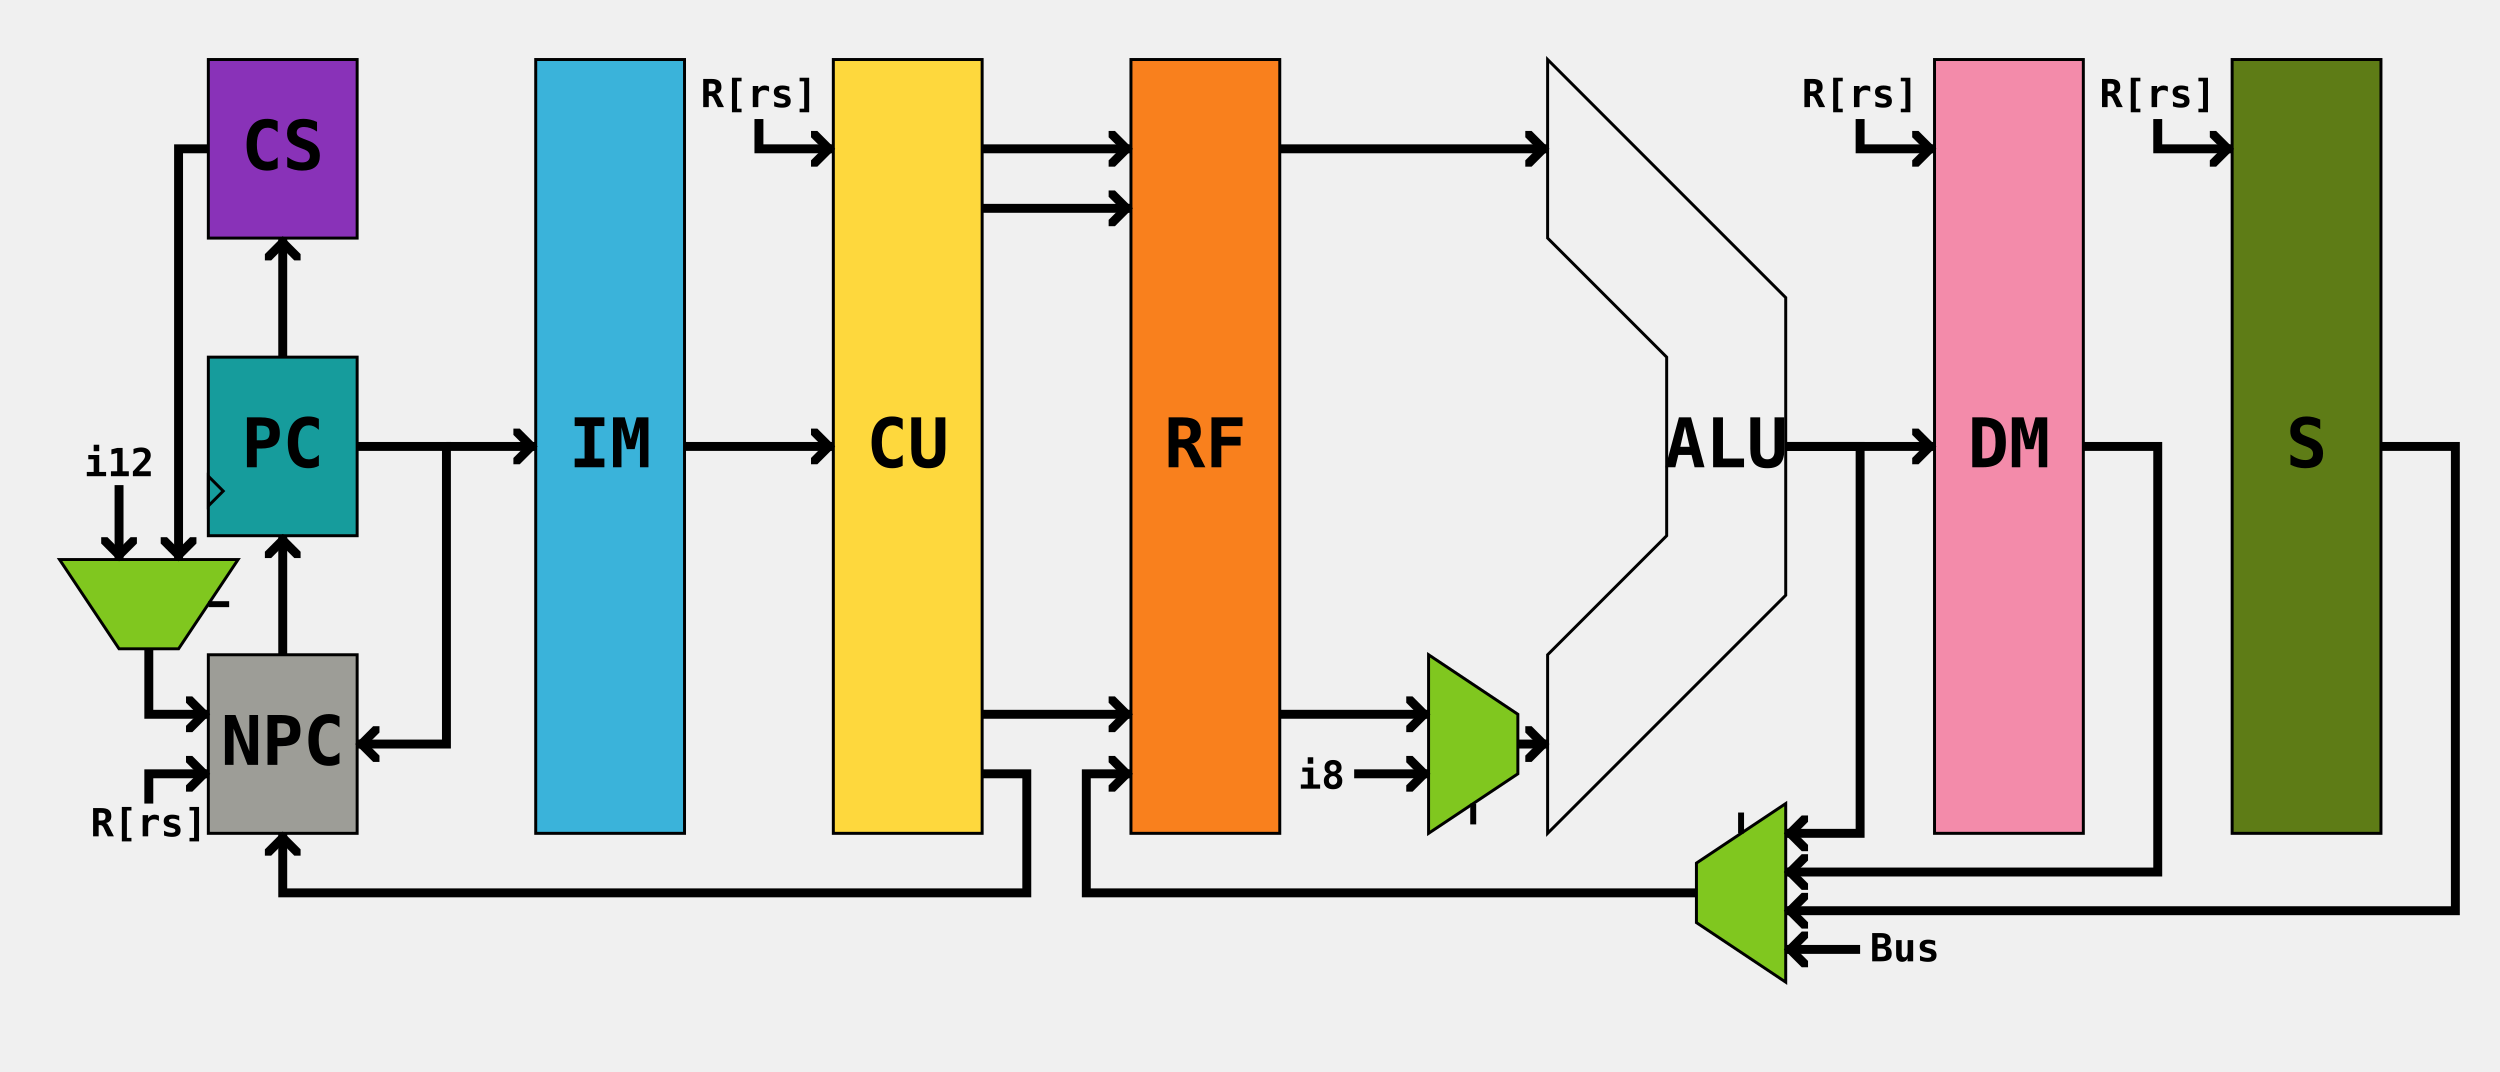
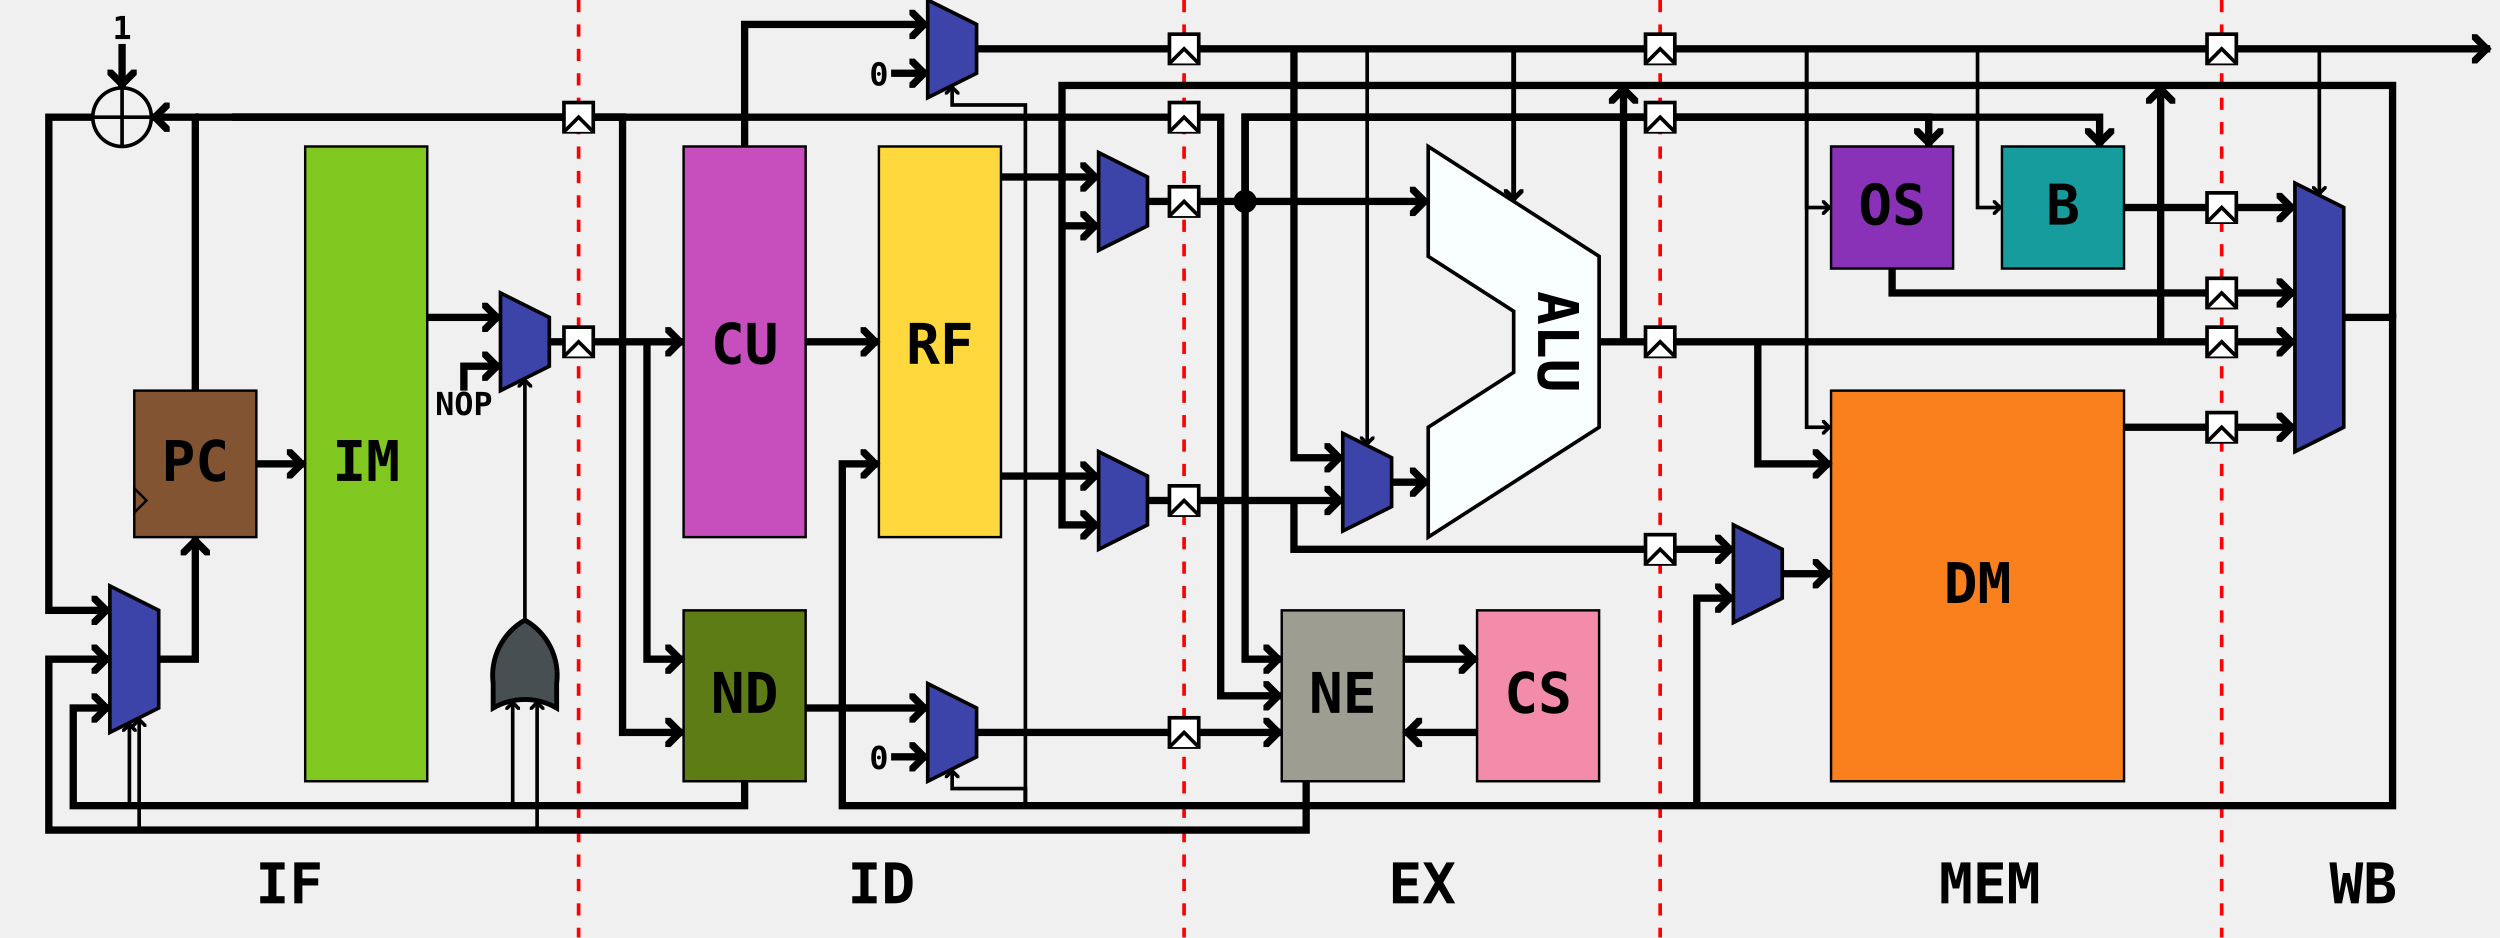
- <svg xmlns="http://www.w3.org/2000/svg" width="210mm" height="90mm" viewBox="0 0 840 360" version="1.1" id="mcmcu_block_diagram">
+ <svg xmlns="http://www.w3.org/2000/svg" width="200mm" height="75mm" viewBox="0 0 1024 384" version="1.1" id="mcmcu_block_diagram">
  <style>
		.text {
			font: bold 23px consolas;
			text-anchor: middle;
		}
		
		.small {
			font: bold 13px consolas;
			text-anchor: middle;
		}
	</style>
  <defs>
    <g id="alu">
-       <polygon points="0,0 80,80 80,180 0,260 0,200 40,160 40,100 0,60" fill="#F0F0F0" stroke="black" stroke-width="1" />
-       <text x="60" y="137" class="text">ALU</text>
+       <path d="M0 0 L70 45 V115 L0 160 V115 L35 92.5 V67.5 L0 45 Z" stroke="black" stroke-width="1.5" fill="#F9FFFE" />
+       <text x="80" y="-45" class="text" transform="rotate(90)">ALU</text>
    </g>
    <g id="mux2">
-       <polygon points="0,0 20,30 40,30 60,0" fill="#80C71F" stroke="black" stroke-width="1" />
-       <line x1="10" y1="15" x2="3" y2="15" stroke="black" stroke-width="2" />
+       <path d="M0 0 L20 10 V30 L0 40 Z" stroke="black" stroke-width="1.5" fill="#3C44AA" />
+     </g>
+     <g id="mux2_long">
+       <path d="M0 0 L20 10 V50 L0 60 Z" stroke="black" stroke-width="1.5" fill="#3C44AA" />
+     </g>
+     <g id="mux2_loong">
+       <path d="M0 0 L20 10 V100 L0 110 Z" stroke="black" stroke-width="1.5" fill="#3C44AA" />
    </g>
    <g id="rf">
-       <polygon points="0,0 50,0 50,260 0,260 " fill="#F9801D" stroke="black" stroke-width="1" />
-       <text x="25" y="137" class="text">RF</text>
+       <polygon points="0,0 50,0 50,160 0,160 " fill="#FED83D" stroke="black" stroke-width="1" />
+       <text x="25" y="89" class="text">RF</text>
    </g>
    <g id="im">
-       <polygon points="0,0 50,0 50,260 0,260 " fill="#3AB3DA" stroke="black" stroke-width="1" />
+       <polygon points="0,0 50,0 50,260 0,260 " fill="#80C71F" stroke="black" stroke-width="1" />
      <text x="25" y="137" class="text">IM</text>
    </g>
    <g id="cu">
-       <polygon points="0,0 50,0 50,260 0,260 " fill="#FED83D" stroke="black" stroke-width="1" />
-       <text x="25" y="137" class="text">CU</text>
+       <polygon points="0,0 50,0 50,160 0,160 " fill="#C74EBD" stroke="black" stroke-width="1" />
+       <text x="25" y="89" class="text">CU</text>
    </g>
    <g id="sram">
-       <polygon points="0,0 50,0 50,260 0,260 " fill="#F38BAA" stroke="black" stroke-width="1" />
-       <text x="25" y="137" class="text">DM</text>
+       <polygon points="0,0 120,0 120,160 0,160 " fill="#F9801D" stroke="black" stroke-width="1" />
+       <text x="60" y="87" class="text">DM</text>
    </g>
    <g id="stack">
-       <polygon points="0,0 50,0 50,260 0,260 " fill="#5E7C16" stroke="black" stroke-width="1" />
-       <text x="25" y="137" class="text">S</text>
+       <polygon points="0,0 50,0 50,50 0,50 " fill="#8932B8" stroke="black" stroke-width="1" />
+       <text x="25" y="32" class="text">OS</text>
+     </g>
+     <g id="bus">
+       <polygon points="0,0 50,0 50,50 0,50 " fill="#169C9C" stroke="black" stroke-width="1" />
+       <text x="25" y="32" class="text">B</text>
    </g>
    <g id="pc">
-       <polygon points="0,0 50,0 50,60 0,60" fill="#169C9C" stroke="black" stroke-width="1" />
+       <polygon points="0,0 50,0 50,60 0,60" fill="#835432" stroke="black" stroke-width="1" />
      <text x="25" y="37" class="text">PC</text>
      <polygon points="0,40 5,45 0,50" fill="none" stroke="black" />
    </g>
    <g id="cs">
-       <polygon points="0,0 50,0 50,60 0,60" fill="#8932B8" stroke="black" stroke-width="1" />
-       <text x="25" y="37" class="text">CS</text>
+       <polygon points="0,0 50,0 50,70 0,70" fill="#F38BAA" stroke="black" stroke-width="1" />
+       <text x="25" y="42" class="text">CS</text>
    </g>
-     <g id="npc">
-       <polygon points="0,0 50,0 50,60 0,60" fill="#9D9D97" stroke="black" stroke-width="1" />
-       <text x="25" y="37" class="text">NPC</text>
+     <g id="npc_id">
+       <polygon points="0,0 50,0 50,70 0,70" fill="#5E7C16" stroke="black" stroke-width="1" />
+       <text x="25" y="42" class="text">ND</text>
+     </g>
+     <g id="npc_ex">
+       <polygon points="0,0 50,0 50,70 0,70" fill="#9D9D91" stroke="black" stroke-width="1" />
+       <text x="25" y="42" class="text">NE</text>
+     </g>
+     <g id="adder">
+       <circle cx="0" cy="0" r="12" stroke="black" stroke-width="1.5" fill="none" />
+       <line x1="-12" y1="0" x2="12" y2="0" stroke="black" stroke-width="1.5" />
+       <line x1="0" y1="-12" x2="0" y2="12" stroke="black" stroke-width="1.5" />
+     </g>
+     <g id="knot">
+       <circle cx="0" cy="0" r="4" stroke="black" stroke-width="1.5" fill="black" />
+     </g>
+     <g id="latch">
+       <path d="M-6 -6 h12 v12 h-12 Z" stroke="black" stroke-width="1.5" fill="white" />
+       <path d="M-6 6 L0 0 L6 6" stroke="black" stroke-width="1.5" fill="white" />
+     </g>
+     <g id="or_gate">
+       <path d="M0 0       a13 13 0 0 1 0 13      h5      a13 13 0 0 0 13 -6.5      a13 13 0 0 0 -13 -6.5      Z" stroke="black" stroke-width="1" fill="#474F52" />
    </g>
    <marker id="arrow" markerWidth="3" markerHeight="4" refX="2.5" refY="2" orient="auto">
      <path d="M0 0 L2 2 L0 4" stroke="black" stroke-width="1" fill="none" />
    </marker>
  </defs>
  <g id="top">
-     <use href="#cs" transform="translate(70, 20)" />
-     <use href="#pc" transform="translate(70, 120)" />
-     <use href="#npc" transform="translate(70, 220)" />
-     <use href="#im" transform="translate(180, 20)" />
-     <use href="#cu" transform="translate(280, 20)" />
-     <use href="#rf" transform="translate(380, 20)" />
-     <use href="#alu" transform="translate(520,20)" />
-     <use href="#sram" transform="translate(650,20)" />
-     <use href="#stack" transform="translate(750,20)" />
-     <use href="#mux2" transform="translate(80, 188) scale(-1, 1)" />
-     <use href="#mux2" transform="translate(600, 270) rotate(90)" />
-     <use href="#mux2" transform="translate(480, 280) rotate(270)" />
-     <path d="M120 150 H150 V250 H120" stroke="black" stroke-width="3" fill="none" marker-end="url(#arrow)" />
-     <path d="M70 50 H60 V188" stroke="black" stroke-width="3" fill="none" marker-end="url(#arrow)" />
-     <path d="M40 163 V188" stroke="black" stroke-width="3" fill="none" marker-end="url(#arrow)" />
-     <path d="M50 218 V240 H70" stroke="black" stroke-width="3" fill="none" marker-end="url(#arrow)" />
-     <path d="M50 270 V260 H70" stroke="black" stroke-width="3" fill="none" marker-end="url(#arrow)" />
-     <path d="M95 120 V80" stroke="black" stroke-width="3" fill="none" marker-end="url(#arrow)" />
-     <path d="M95 220 V180" stroke="black" stroke-width="3" fill="none" marker-end="url(#arrow)" />
-     <path d="M150 150 H180" stroke="black" stroke-width="3" fill="none" marker-end="url(#arrow)" />
-     <path d="M230 150 H280" stroke="black" stroke-width="3" fill="none" marker-end="url(#arrow)" />
-     <path d="M255 40 V50 H280" stroke="black" stroke-width="3" fill="none" marker-end="url(#arrow)" />
-     <path d="M330 50 H380" stroke="black" stroke-width="3" fill="none" marker-end="url(#arrow)" />
-     <path d="M330 70 H380" stroke="black" stroke-width="3" fill="none" marker-end="url(#arrow)" />
-     <path d="M330 240 H380" stroke="black" stroke-width="3" fill="none" marker-end="url(#arrow)" />
-     <path d="M430 50 H520" stroke="black" stroke-width="3" fill="none" marker-end="url(#arrow)" />
-     <path d="M430 240 H480" stroke="black" stroke-width="3" fill="none" marker-end="url(#arrow)" />
-     <path d="M455 260 H480" stroke="black" stroke-width="3" fill="none" marker-end="url(#arrow)" />
-     <path d="M510 250 H520" stroke="black" stroke-width="3" fill="none" marker-end="url(#arrow)" />
-     <path d="M625 40 V50 H650" stroke="black" stroke-width="3" fill="none" marker-end="url(#arrow)" />
-     <path d="M600 150 H650" stroke="black" stroke-width="3" fill="none" marker-end="url(#arrow)" />
-     <path d="M600 150 H625 V280 H600" stroke="black" stroke-width="3" fill="none" marker-end="url(#arrow)" />
-     <path d="M725 40 V50 H750" stroke="black" stroke-width="3" fill="none" marker-end="url(#arrow)" />
-     <path d="M700 150 H725 V293 H600" stroke="black" stroke-width="3" fill="none" marker-end="url(#arrow)" />
-     <path d="M800 150 H825 V306 H600" stroke="black" stroke-width="3" fill="none" marker-end="url(#arrow)" />
-     <path d="M625 319 H600" stroke="black" stroke-width="3" fill="none" marker-end="url(#arrow)" />
-     <path d="M570 300 H365 V260 H380" stroke="black" stroke-width="3" fill="none" marker-end="url(#arrow)" />
-     <path d="M330 260 H345 V300 H95 V280" stroke="black" stroke-width="3" fill="none" marker-end="url(#arrow)" />
-     <text x="50" y="281" class="small">R[rs]</text>
-     <text x="255" y="36" class="small">R[rs]</text>
-     <text x="725" y="36" class="small">R[rs]</text>
-     <text x="625" y="36" class="small">R[rs]</text>
-     <text x="640" y="323" class="small">Bus</text>
-     <text x="444" y="265" class="small">i8</text>
-     <text x="40" y="160" class="small">i12</text>
+     <path d="M237 0 V384" stroke="red" stroke-width="1.5" fill="none" stroke-dasharray="5, 5" />
+     <path d="M485 0 V384" stroke="red" stroke-width="1.5" fill="none" stroke-dasharray="5, 5" />
+     <path d="M680 0 V384" stroke="red" stroke-width="1.5" fill="none" stroke-dasharray="5, 5" />
+     <path d="M910 0 V384" stroke="red" stroke-width="1.5" fill="none" stroke-dasharray="5, 5" />
+     <text x="118.5" y="370" class="text">IF</text>
+     <text x="361" y="370" class="text">ID</text>
+     <text x="582.5" y="370" class="text">EX</text>
+     <text x="815" y="370" class="text">MEM</text>
+     <text x="968" y="370" class="text">WB</text>
+     <use href="#adder" transform="translate(50, 48)" />
+     <use href="#mux2_long" transform="translate(45, 240) scale(1, 1)" />
+     <use href="#pc" transform="translate(55, 160)" />
+     <use href="#im" transform="translate(125, 60)" />
+     <use href="#mux2" transform="translate(205, 120) rotate(0)" />
+     <path d="M80 160 V48 H62" stroke="black" stroke-width="3" fill="none" marker-end="url(#arrow)" />
+     <path d="M38 48 H20 V250 H45" stroke="black" stroke-width="3" fill="none" marker-end="url(#arrow)" />
+     <path d="M65 270 H80 V220" stroke="black" stroke-width="3" fill="none" marker-end="url(#arrow)" />
+     <path d="M105 190 H125" stroke="black" stroke-width="3" fill="none" marker-end="url(#arrow)" />
+     <path d="M175 130 H205" stroke="black" stroke-width="3" fill="none" marker-end="url(#arrow)" />
+     <path d="M190 160 V150 H205" stroke="black" stroke-width="3" fill="none" marker-end="url(#arrow)" />
+     <path d="M225 140 H280" stroke="black" stroke-width="3" fill="none" marker-end="url(#arrow)" />
+     <path d="M50 18 V36" stroke="black" stroke-width="3" fill="none" marker-end="url(#arrow)" />
+     <path d="M80 48 H500 V285 H525" stroke="black" stroke-width="3" fill="none" marker-end="url(#arrow)" />
+     <path d="M95 48 H255 V300 H280" stroke="black" stroke-width="3" fill="none" marker-end="url(#arrow)" />
+     <path d="M53 330 V296" stroke="black" stroke-width="1.5" fill="none" marker-end="url(#arrow)" />
+     <path d="M57 340 V294" stroke="black" stroke-width="1.5" fill="none" marker-end="url(#arrow)" />
+     <use href="#or_gate" transform="translate(202, 290) rotate(270) scale(2)" />
+     <path d="M210 330 V287" stroke="black" stroke-width="1.5" fill="none" marker-end="url(#arrow)" />
+     <path d="M220 340 V287" stroke="black" stroke-width="1.5" fill="none" marker-end="url(#arrow)" />
+     <path d="M215 254 V155" stroke="black" stroke-width="1.5" fill="none" marker-end="url(#arrow)" />
+     <text x="190" y="170" class="small">NOP</text>
+     <text x="50" y="16" class="small">1</text>
+     <use href="#latch" transform="translate(237, 140)" />
+     <use href="#latch" transform="translate(237, 48)" />
+     <use href="#cu" transform="translate(280, 60)" />
+     <use href="#rf" transform="translate(360, 60)" />
+     <use href="#mux2" transform="translate(450, 62.5) rotate(0)" />
+     <use href="#mux2" transform="translate(450, 185.0) rotate(0)" />
+     <use href="#mux2" transform="translate(380, 0) rotate(0)" />
+     <path d="M330 140 H360" stroke="black" stroke-width="3" fill="none" marker-end="url(#arrow)" />
+     <path d="M410 72.5 H450" stroke="black" stroke-width="3" fill="none" marker-end="url(#arrow)" />
+     <path d="M410 195.0 H450" stroke="black" stroke-width="3" fill="none" marker-end="url(#arrow)" />
+     <path d="M470 82.5 H585" stroke="black" stroke-width="3" fill="none" marker-end="url(#arrow)" />
+     <path d="M470 205.0 H550" stroke="black" stroke-width="3" fill="none" marker-end="url(#arrow)" />
+     <path d="M305 60 V10 H380" stroke="black" stroke-width="3" fill="none" marker-end="url(#arrow)" />
+     <path d="M365 30 H380" stroke="black" stroke-width="3" fill="none" marker-end="url(#arrow)" />
+     <path d="M400 20 H1020" stroke="black" stroke-width="3" fill="none" marker-end="url(#arrow)" />
+     <use href="#npc_id" transform="translate(280, 250)" />
+     <use href="#mux2" transform="translate(380, 280) rotate(0)" />
+     <path d="M265 140 V270 H280" stroke="black" stroke-width="3" fill="none" marker-end="url(#arrow)" />
+     <path d="M330 290 H380" stroke="black" stroke-width="3" fill="none" marker-end="url(#arrow)" />
+     <path d="M365 310 H380" stroke="black" stroke-width="3" fill="none" marker-end="url(#arrow)" />
+     <path d="M400 300 H525" stroke="black" stroke-width="3" fill="none" marker-end="url(#arrow)" />
+     <path d="M420 330 V43 H390 V35" stroke="black" stroke-width="1.5" fill="none" marker-end="url(#arrow)" />
+     <path d="M420 330 V323 H390 V315" stroke="black" stroke-width="1.5" fill="none" marker-end="url(#arrow)" />
+     <text x="360" y="35" class="small">0</text>
+     <text x="360" y="315" class="small">0</text>
+     <use href="#latch" transform="translate(485, 20)" />
+     <use href="#latch" transform="translate(485, 48)" />
+     <use href="#latch" transform="translate(485, 82.5)" />
+     <use href="#latch" transform="translate(485, 205.0)" />
+     <use href="#latch" transform="translate(485, 300)" />
+     <use href="#npc_ex" transform="translate(525, 250)" />
+     <use href="#cs" transform="translate(605, 250)" />
+     <path d="M575 270 H605" stroke="black" stroke-width="3" fill="none" marker-end="url(#arrow)" />
+     <path d="M605 300 H575" stroke="black" stroke-width="3" fill="none" marker-end="url(#arrow)" />
+     <path d="M510 82.5 V270 H525" stroke="black" stroke-width="3" fill="none" marker-end="url(#arrow)" />
+     <use href="#mux2" transform="translate(550, 177.5) rotate(0)" />
+     <use href="#alu" transform="translate(585, 60)" />
+     <path d="M560 20 V182.5" stroke="black" stroke-width="1.5" fill="none" marker-end="url(#arrow)" />
+     <path d="M620 20 V82.5" stroke="black" stroke-width="2" fill="none" marker-end="url(#arrow)" />
+     <path d="M570 197.5 H585" stroke="black" stroke-width="3" fill="none" marker-end="url(#arrow)" />
+     <path d="M530 20 V187.5 H550" stroke="black" stroke-width="3" fill="none" marker-end="url(#arrow)" />
+     <path d="M655 140 H940" stroke="black" stroke-width="3" fill="none" marker-end="url(#arrow)" />
+     <path d="M510 82.5 V48 H790 V60" stroke="black" stroke-width="3" fill="none" marker-end="url(#arrow)" />
+     <path d="M510 82.5 V48 H860 V60" stroke="black" stroke-width="3" fill="none" marker-end="url(#arrow)" />
+     <path d="M530 205.0 V225 H710" stroke="black" stroke-width="3" fill="none" marker-end="url(#arrow)" />
+     <use href="#knot" transform="translate(510, 82.5)" />
+     <use href="#latch" transform="translate(680, 20)" />
+     <use href="#latch" transform="translate(680, 48)" />
+     <use href="#latch" transform="translate(680, 140)" />
+     <use href="#latch" transform="translate(680, 225)" />
+     <use href="#sram" transform="translate(750, 160)" />
+     <use href="#stack" transform="translate(750, 60)" />
+     <use href="#bus" transform="translate(820, 60)" />
+     <path d="M870 85 H940" stroke="black" stroke-width="3" fill="none" marker-end="url(#arrow)" />
+     <path d="M775 110 V120 H940" stroke="black" stroke-width="3" fill="none" marker-end="url(#arrow)" />
+     <path d="M870 175 H940" stroke="black" stroke-width="3" fill="none" marker-end="url(#arrow)" />
+     <path d="M740 20 V85 H750" stroke="black" stroke-width="1.5" fill="none" marker-end="url(#arrow)" />
+     <path d="M810 20 V85 H820" stroke="black" stroke-width="1.5" fill="none" marker-end="url(#arrow)" />
+     <path d="M740 20 V175 H750" stroke="black" stroke-width="1.5" fill="none" marker-end="url(#arrow)" />
+     <path d="M720 140 V190 H750" stroke="black" stroke-width="3" fill="none" marker-end="url(#arrow)" />
+     <use href="#mux2" transform="translate(710, 215) rotate(0)" />
+     <path d="M730 235 H750" stroke="black" stroke-width="3" fill="none" marker-end="url(#arrow)" />
+     <use href="#latch" transform="translate(910, 20)" />
+     <use href="#latch" transform="translate(910, 85)" />
+     <use href="#latch" transform="translate(910, 120)" />
+     <use href="#latch" transform="translate(910, 140)" />
+     <use href="#latch" transform="translate(910, 175)" />
+     <use href="#mux2_loong" transform="translate(940, 75) rotate(0)" />
+     <path d="M960 130 H980 V330 H345 V190 H360" stroke="black" stroke-width="3" fill="none" marker-end="url(#arrow)" />
+     <path d="M950 20 V80" stroke="black" stroke-width="1.5" fill="none" marker-end="url(#arrow)" />
+     <path d="M665 140 V35" stroke="black" stroke-width="3" fill="none" marker-end="url(#arrow)" />
+     <path d="M885 140 V35" stroke="black" stroke-width="3" fill="none" marker-end="url(#arrow)" />
+     <path d="M980 130 V35 H435 V215 H450" stroke="black" stroke-width="3" fill="none" marker-end="url(#arrow)" />
+     <path d="M435 92.5 H450" stroke="black" stroke-width="3" fill="none" marker-end="url(#arrow)" />
+     <path d="M695 330 V245 H710" stroke="black" stroke-width="3" fill="none" marker-end="url(#arrow)" />
+     <path d="M305 320 V330 H30 V290 H45" stroke="black" stroke-width="3" fill="none" marker-end="url(#arrow)" />
+     <path d="M535 320 V340 H20 V270 H45" stroke="black" stroke-width="3" fill="none" marker-end="url(#arrow)" />
  </g>
</svg>
